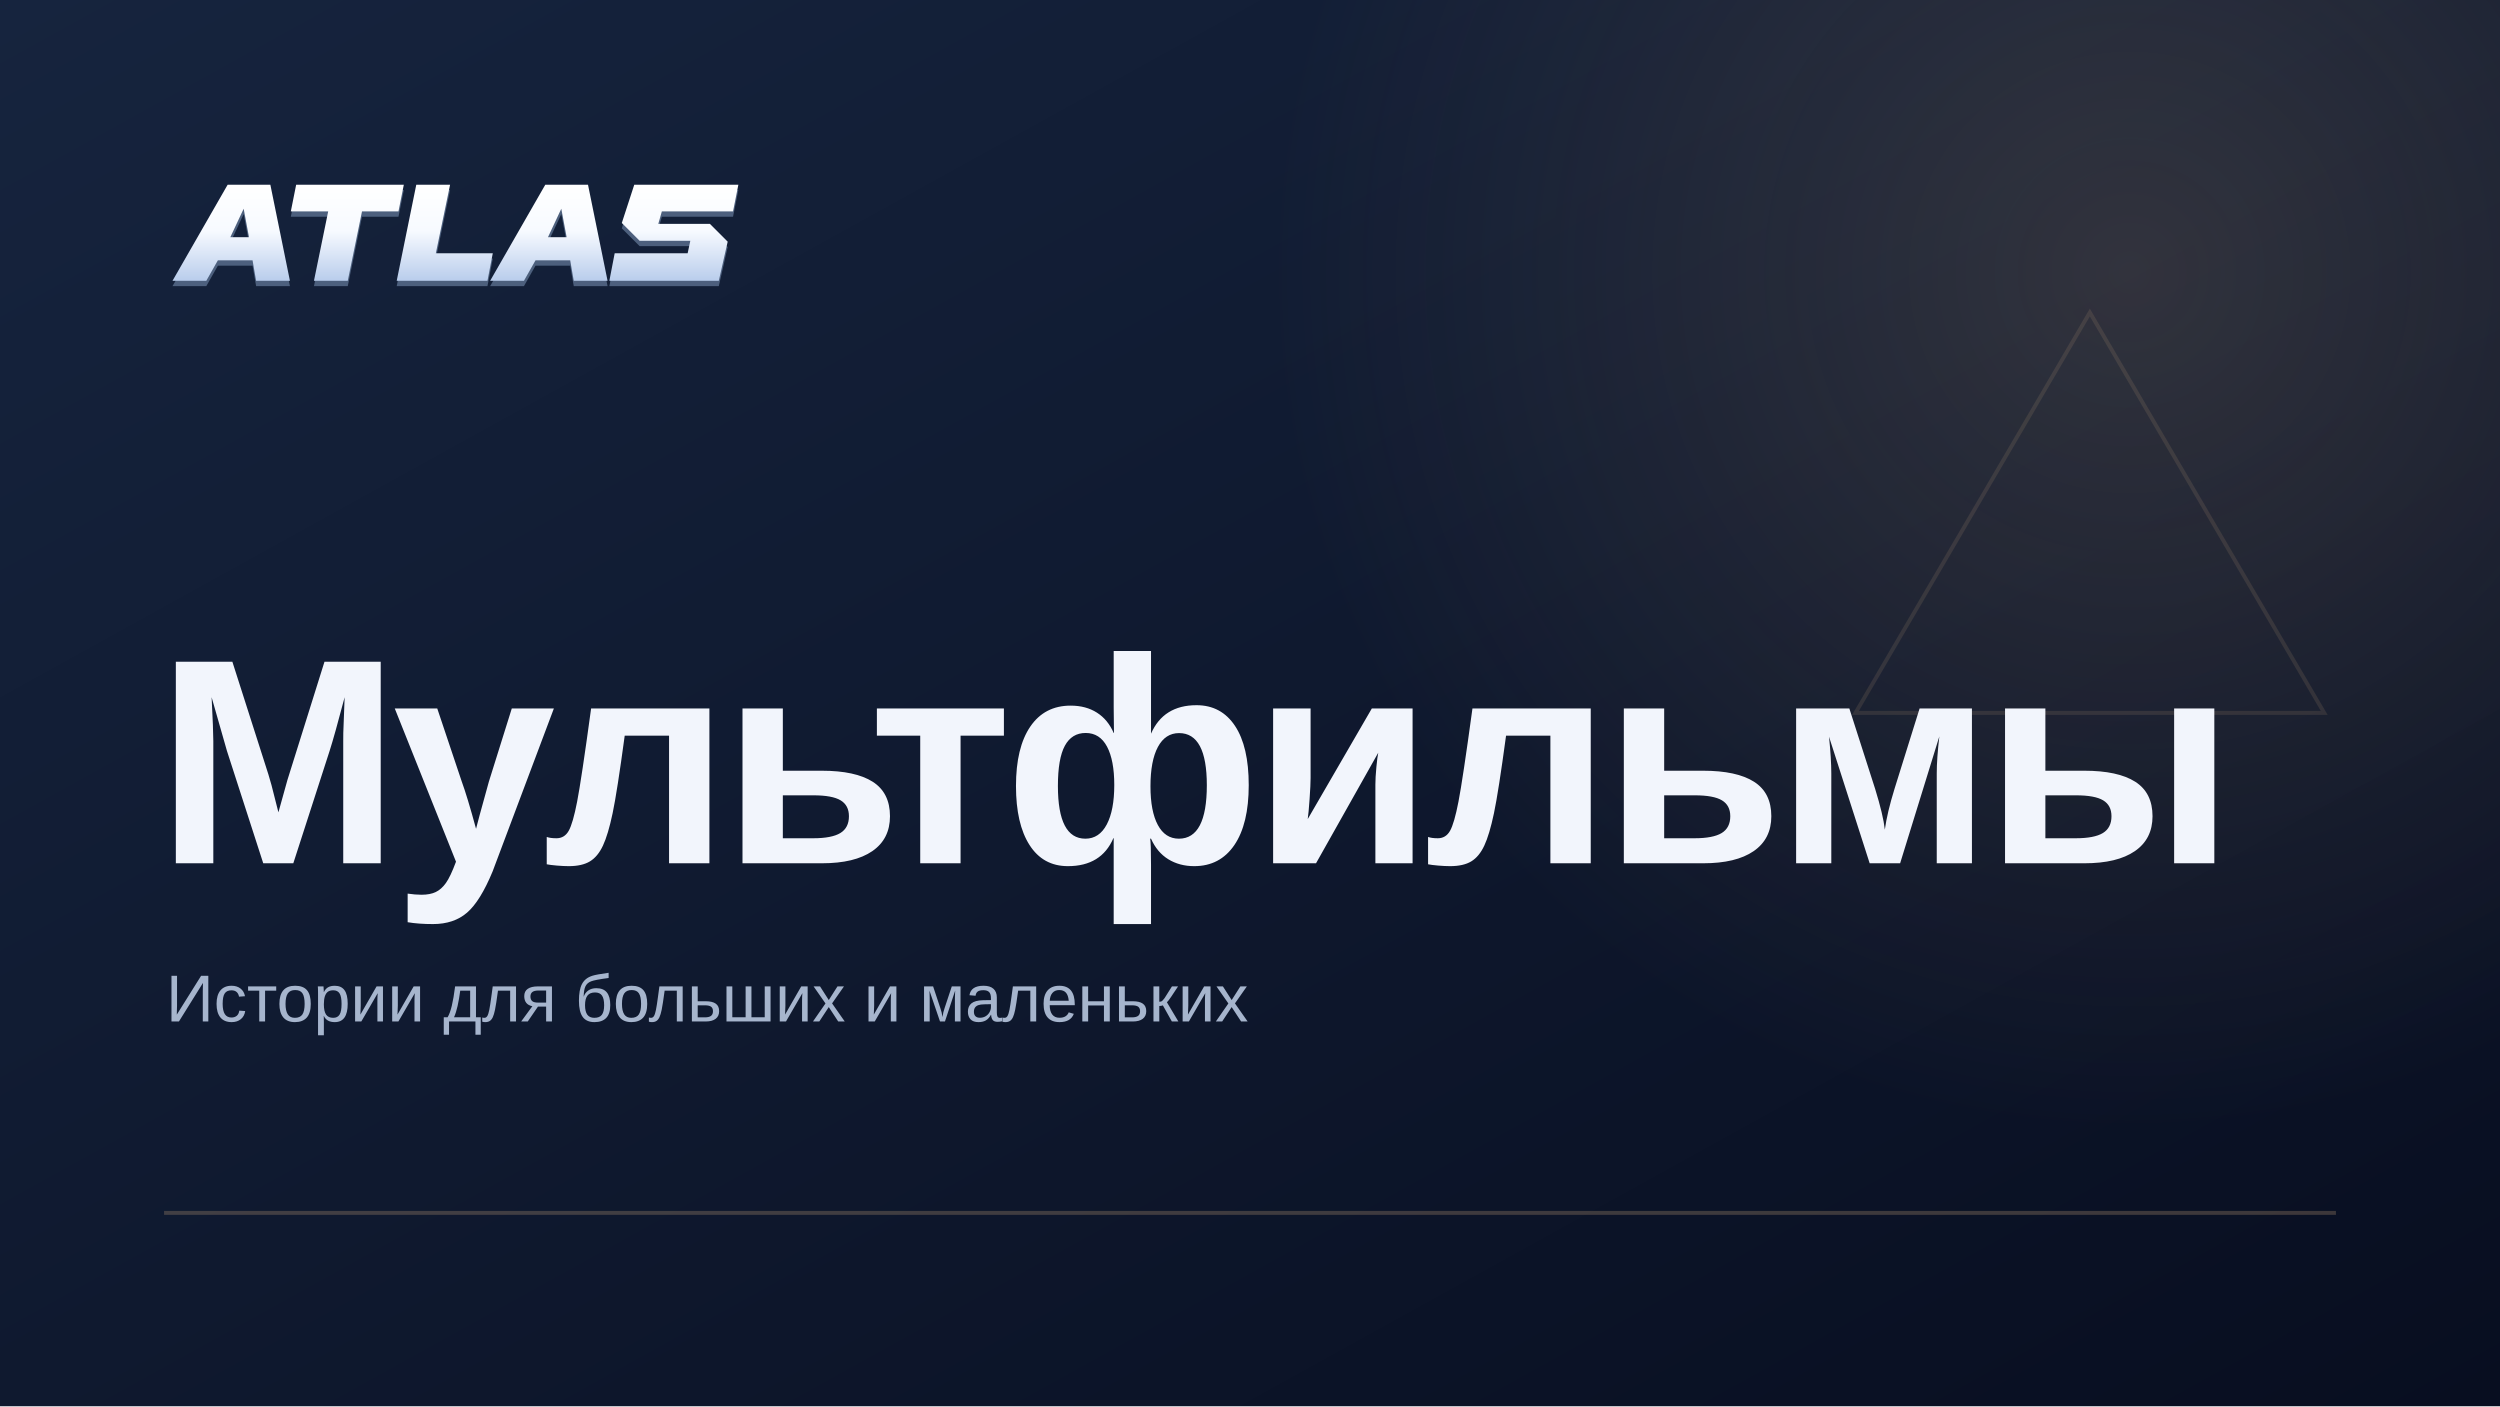
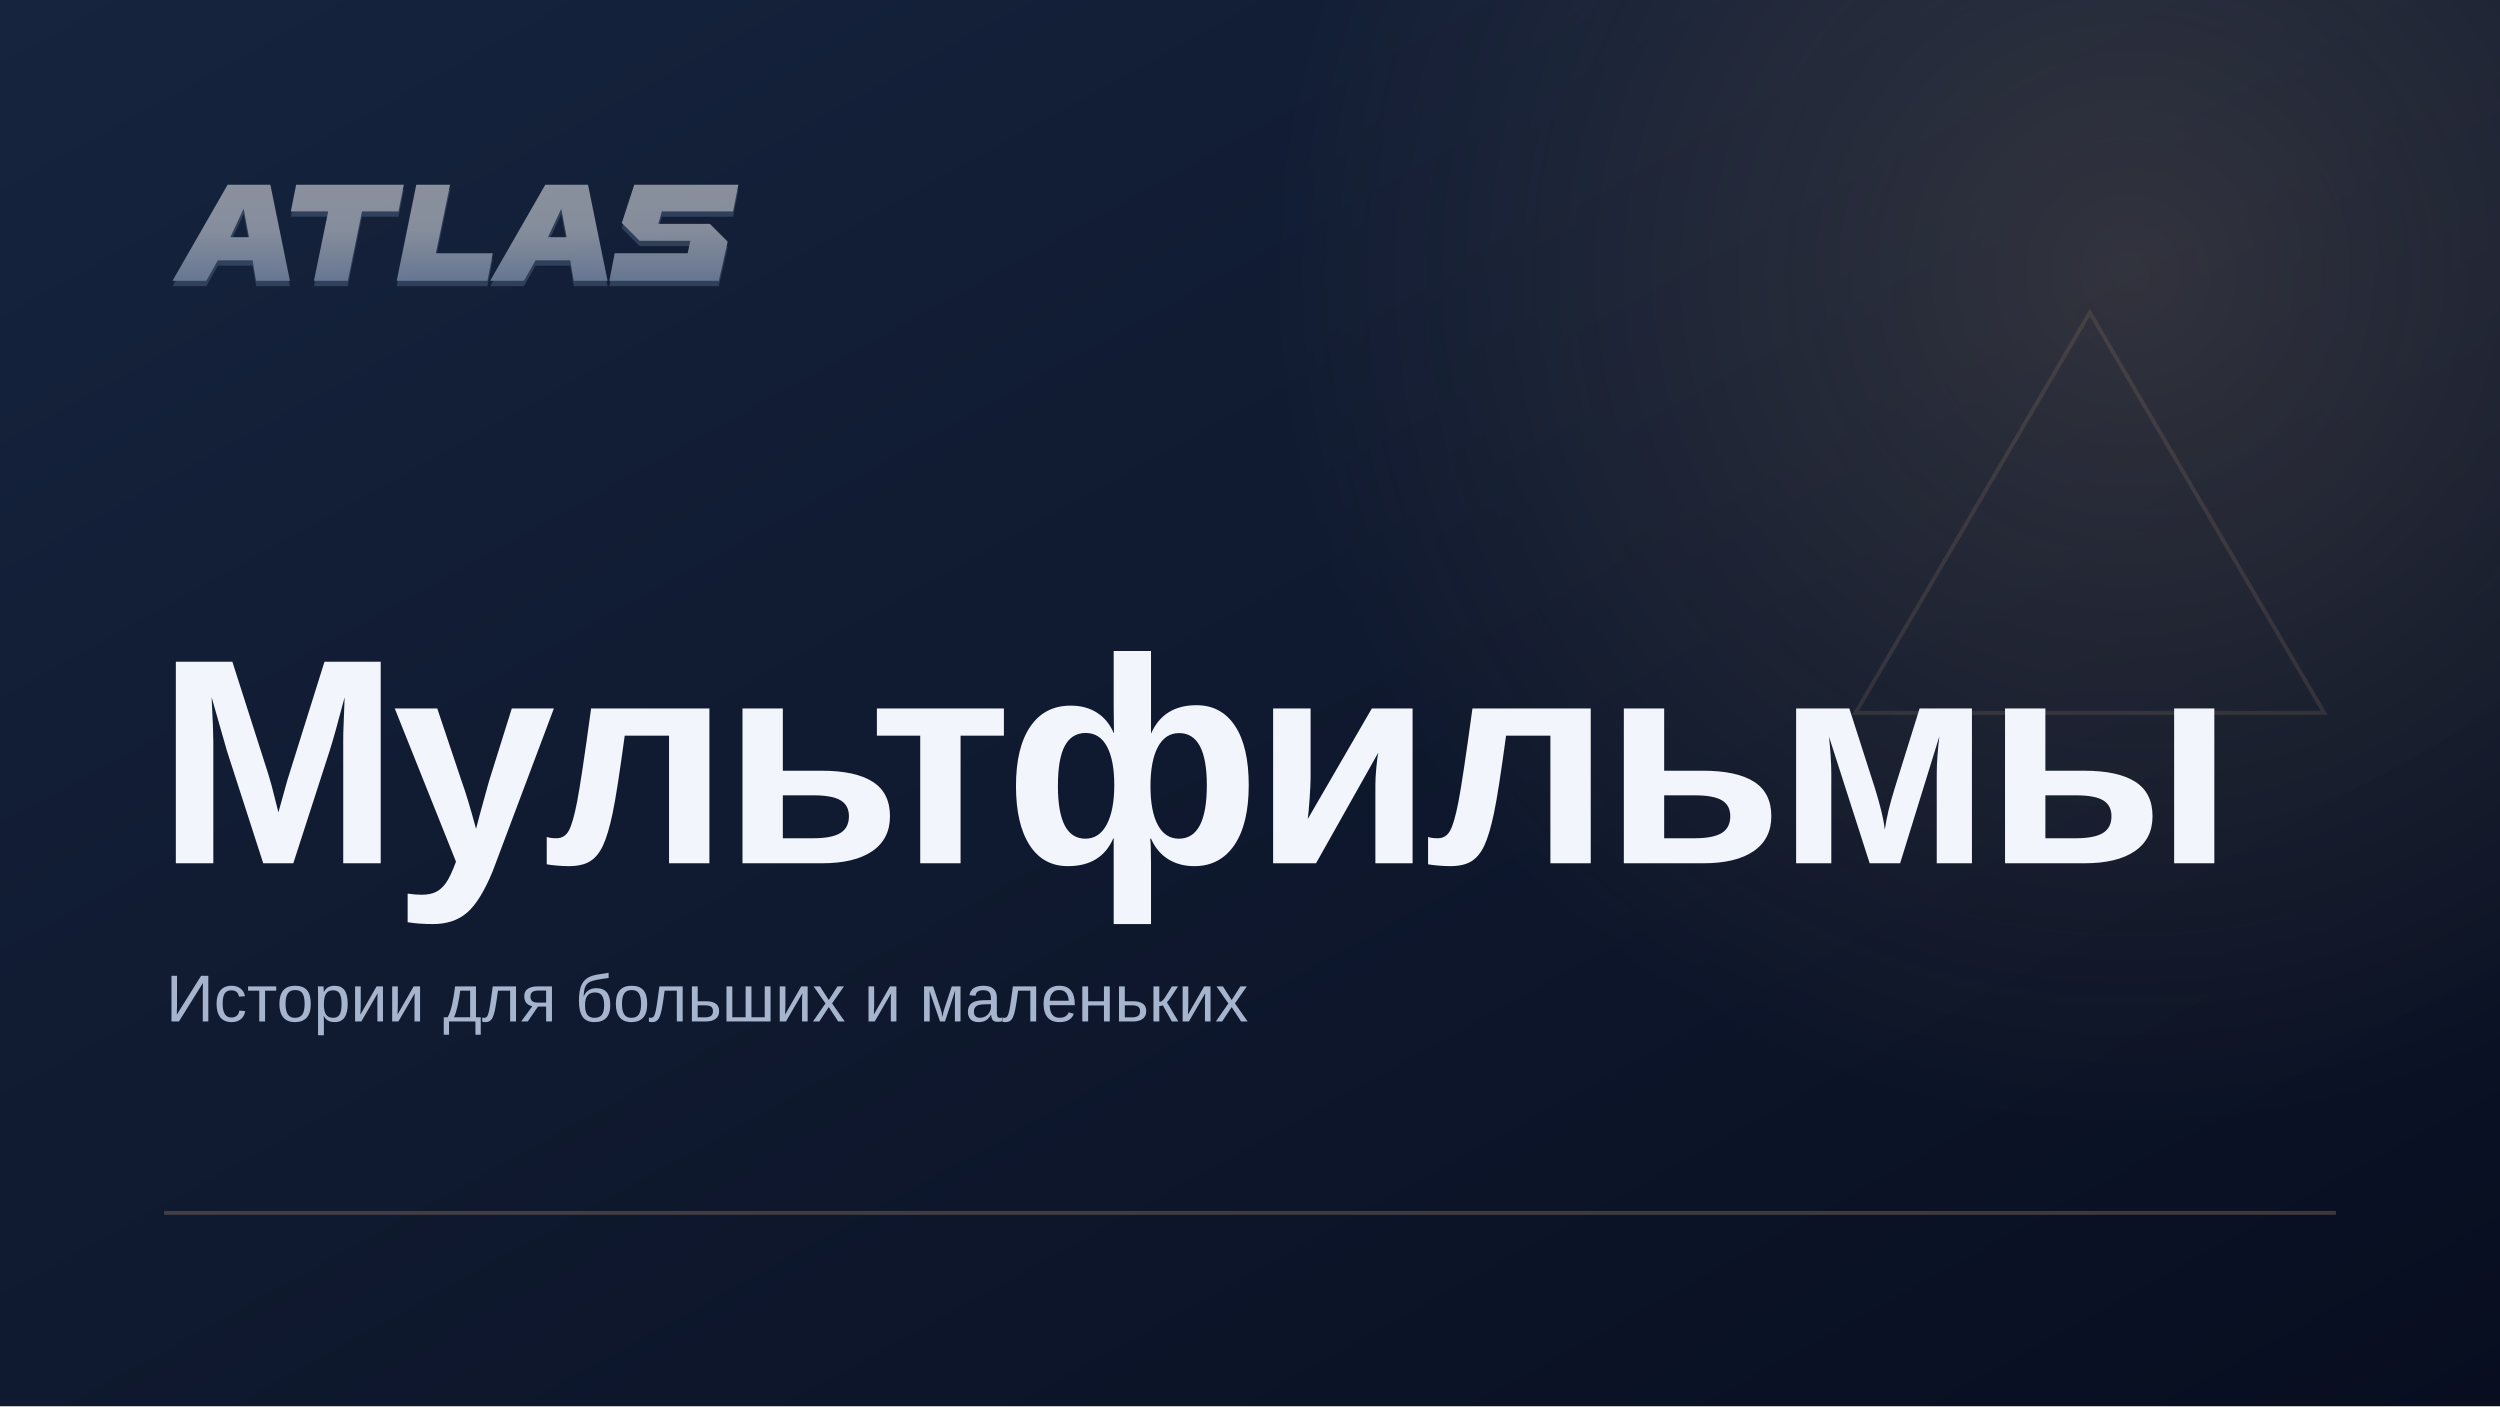
<svg xmlns="http://www.w3.org/2000/svg" xmlns:xlink="http://www.w3.org/1999/xlink" width="1280" height="720" viewBox="0 0 1280 720">
  <defs>
    <linearGradient id="bg" x2="1" y2="1">
      <stop stop-color="#16243e" />
      <stop offset="1" stop-color="#080e20" />
    </linearGradient>
    <radialGradient id="glow">
      <stop stop-color="#e7bd89" stop-opacity=".16" />
      <stop offset="1" stop-color="#e7bd89" stop-opacity="0" />
    </radialGradient>
  </defs>
  <rect width="1280" height="720" fill="url(#bg)" />
  <circle cx="1090" cy="140" r="440" fill="url(#glow)" />
-   <svg x="80" y="80" width="310" height="82" viewBox="0 0 680 180" role="img" aria-labelledby="title">
+   <svg opacity="0.5" x="80" y="80" width="310" height="82" viewBox="0 0 680 180" role="img" aria-labelledby="title">
    <defs>
      <linearGradient id="pearl" x1="0" y1="0" x2="0" y2="1">
        <stop offset="0" stop-color="#ffffff" />
        <stop offset=".48" stop-color="#f7faff" />
        <stop offset="1" stop-color="#b9cdec" />
      </linearGradient>
      <g id="letters" fill-rule="evenodd">
        <path d="M18 140 80 32H128L150 140H112L108 117H69L56 140ZM83 91H104L98 59Z" />
        <path d="M157 32H278L272 62H231L215 140H177L193 62H151Z" />
        <path d="M292 32H330L314 109H378L372 140H270Z" />
        <path d="M375 140 437 32H485L507 140H469L465 117H426L413 140ZM440 91H461L455 59Z" />
        <path d="M537 32H654L648 62H568L564 76H622L642 96L632 140H509L515 109H597L600 95H543L523 75Z" />
      </g>
    </defs>
    <use href="#letters" xlink:href="#letters" transform="translate(0 6)" fill="#738bac" opacity=".6" />
    <use href="#letters" xlink:href="#letters" fill="url(#pearl)" />
  </svg>
  <path d="M1070 160L1190 365H950Z" fill="none" stroke="#e7bd89" stroke-width="2" opacity=".12" />
  <text x="80" y="442" fill="#f2f5fc" font-family="Arial,sans-serif" font-weight="700" font-size="150" letter-spacing="-4">Мультфильмы</text>
  <text x="85" y="523" fill="#a6b5cd" font-family="Arial,sans-serif" font-size="34">Истории для больших и маленьких</text>
  <rect x="84" y="620" width="1112" height="2" fill="#e7bd89" opacity=".23" />
</svg>
